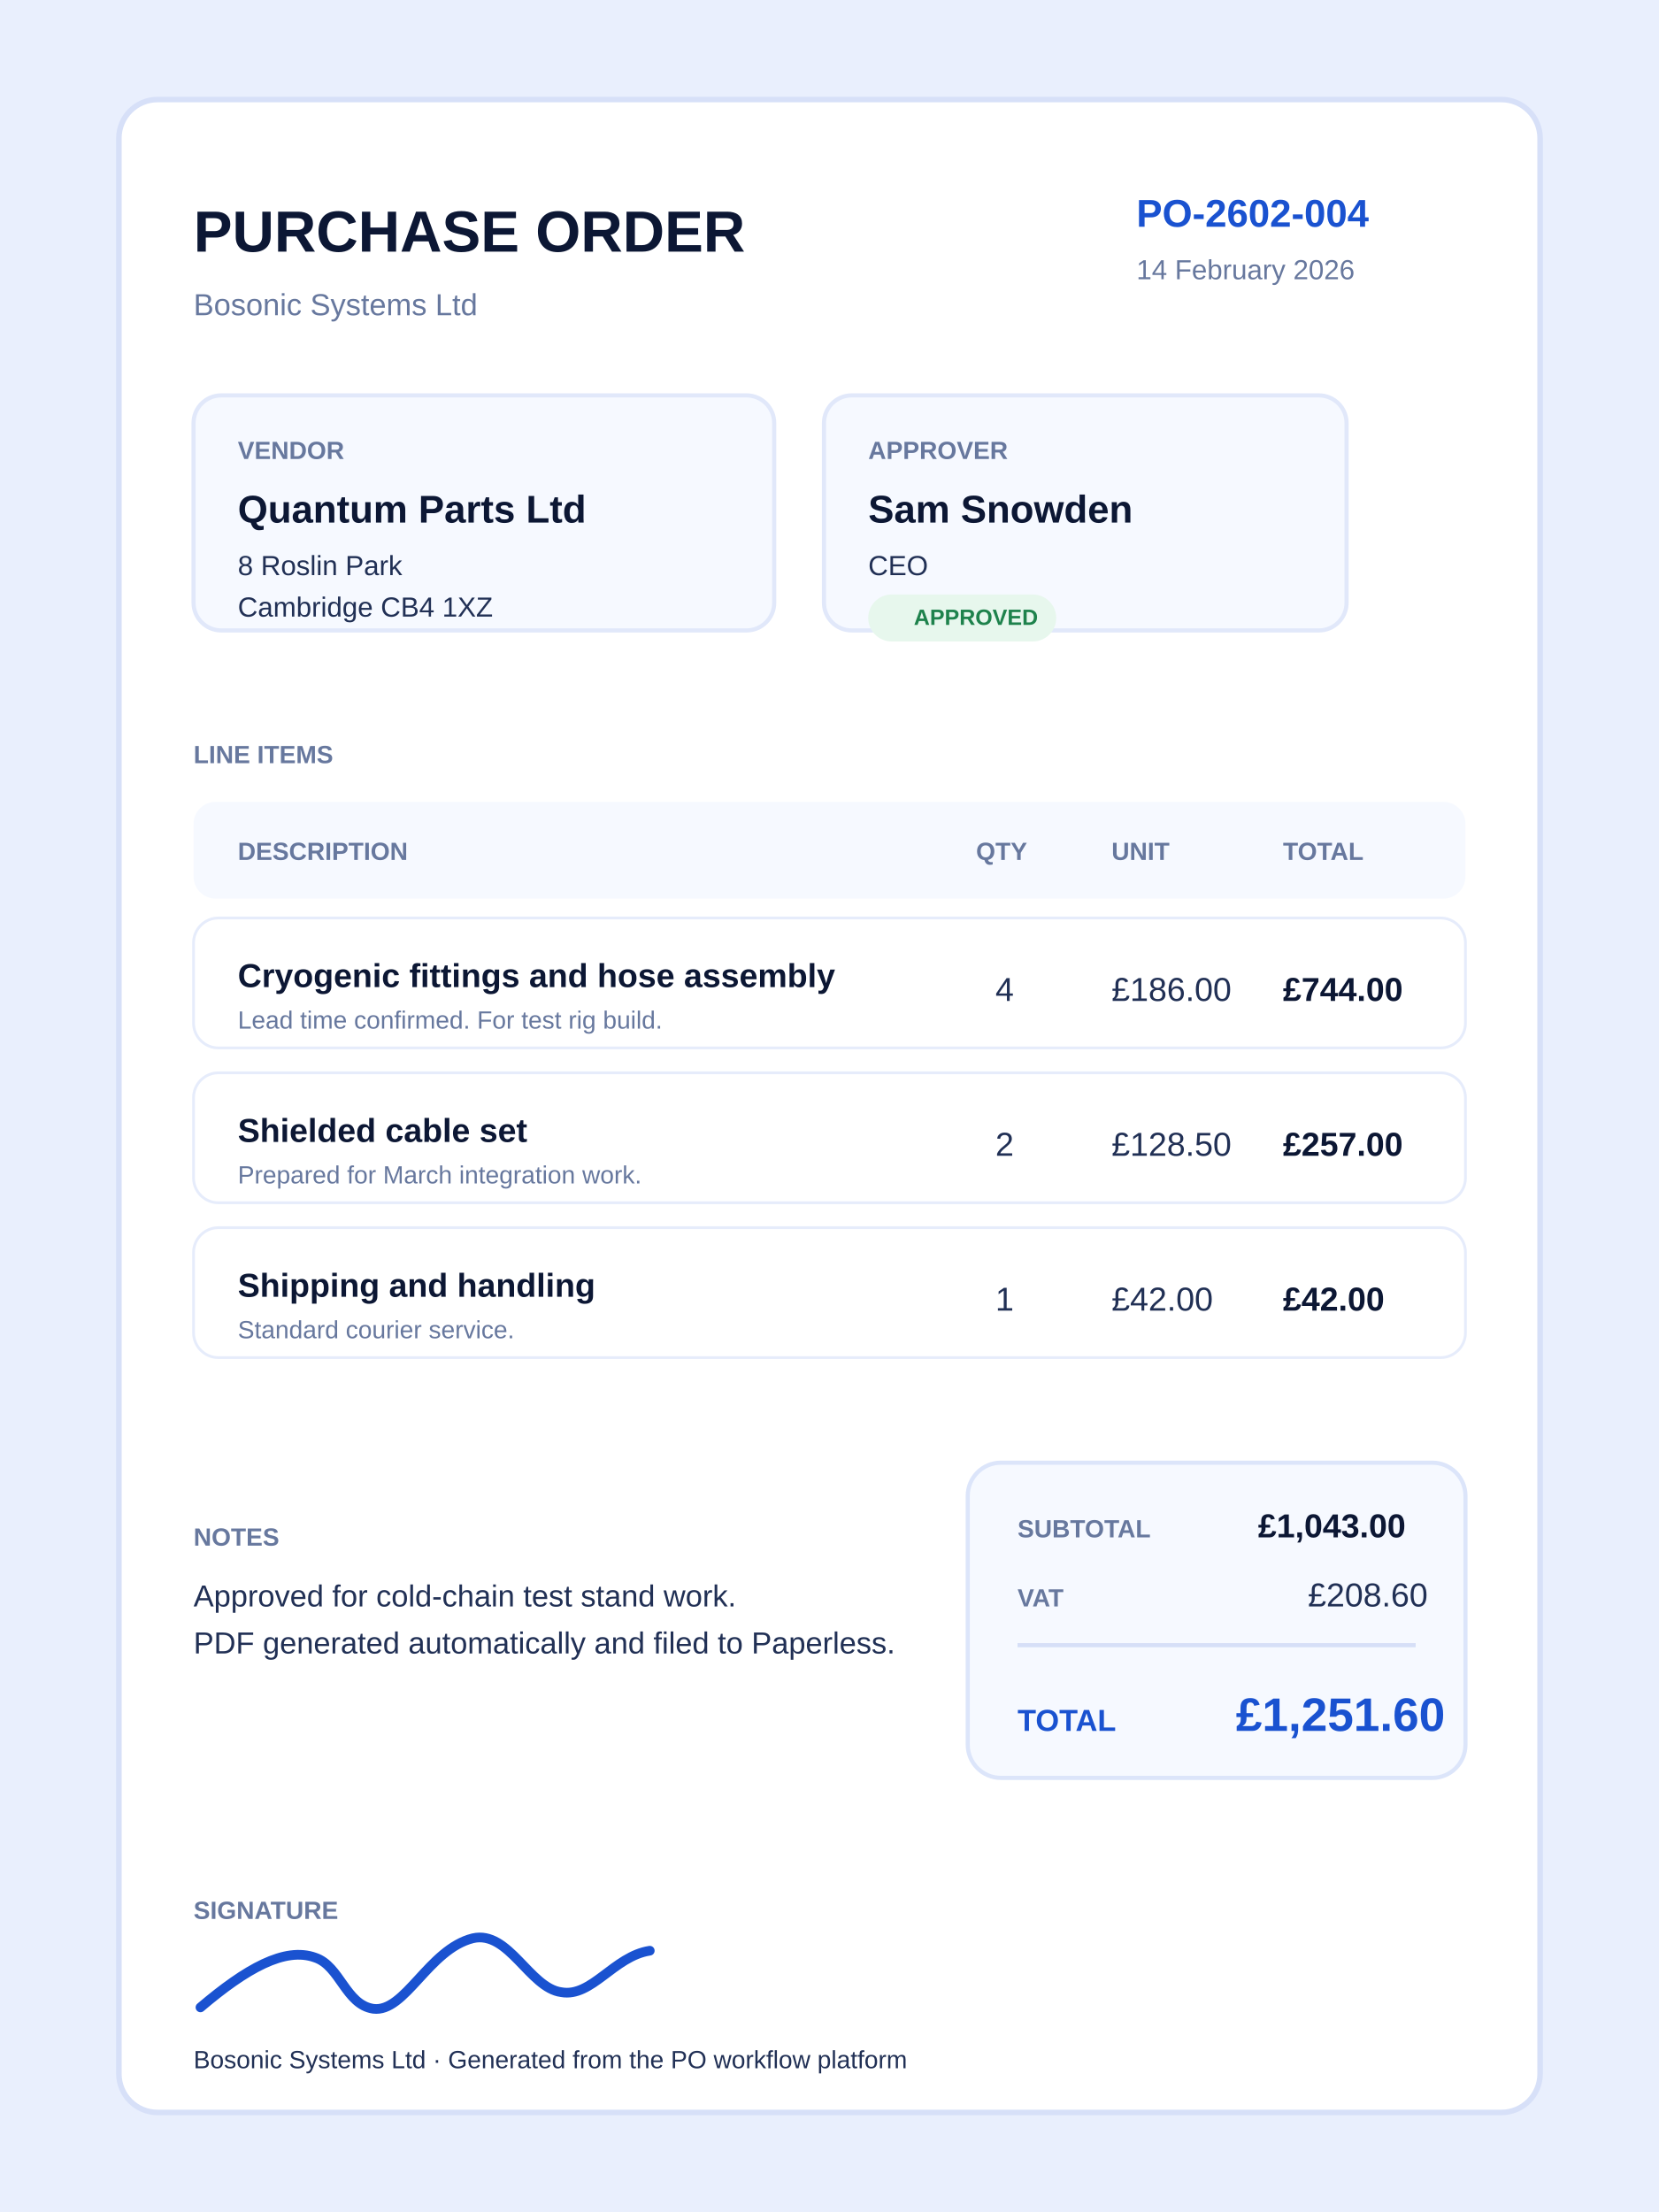
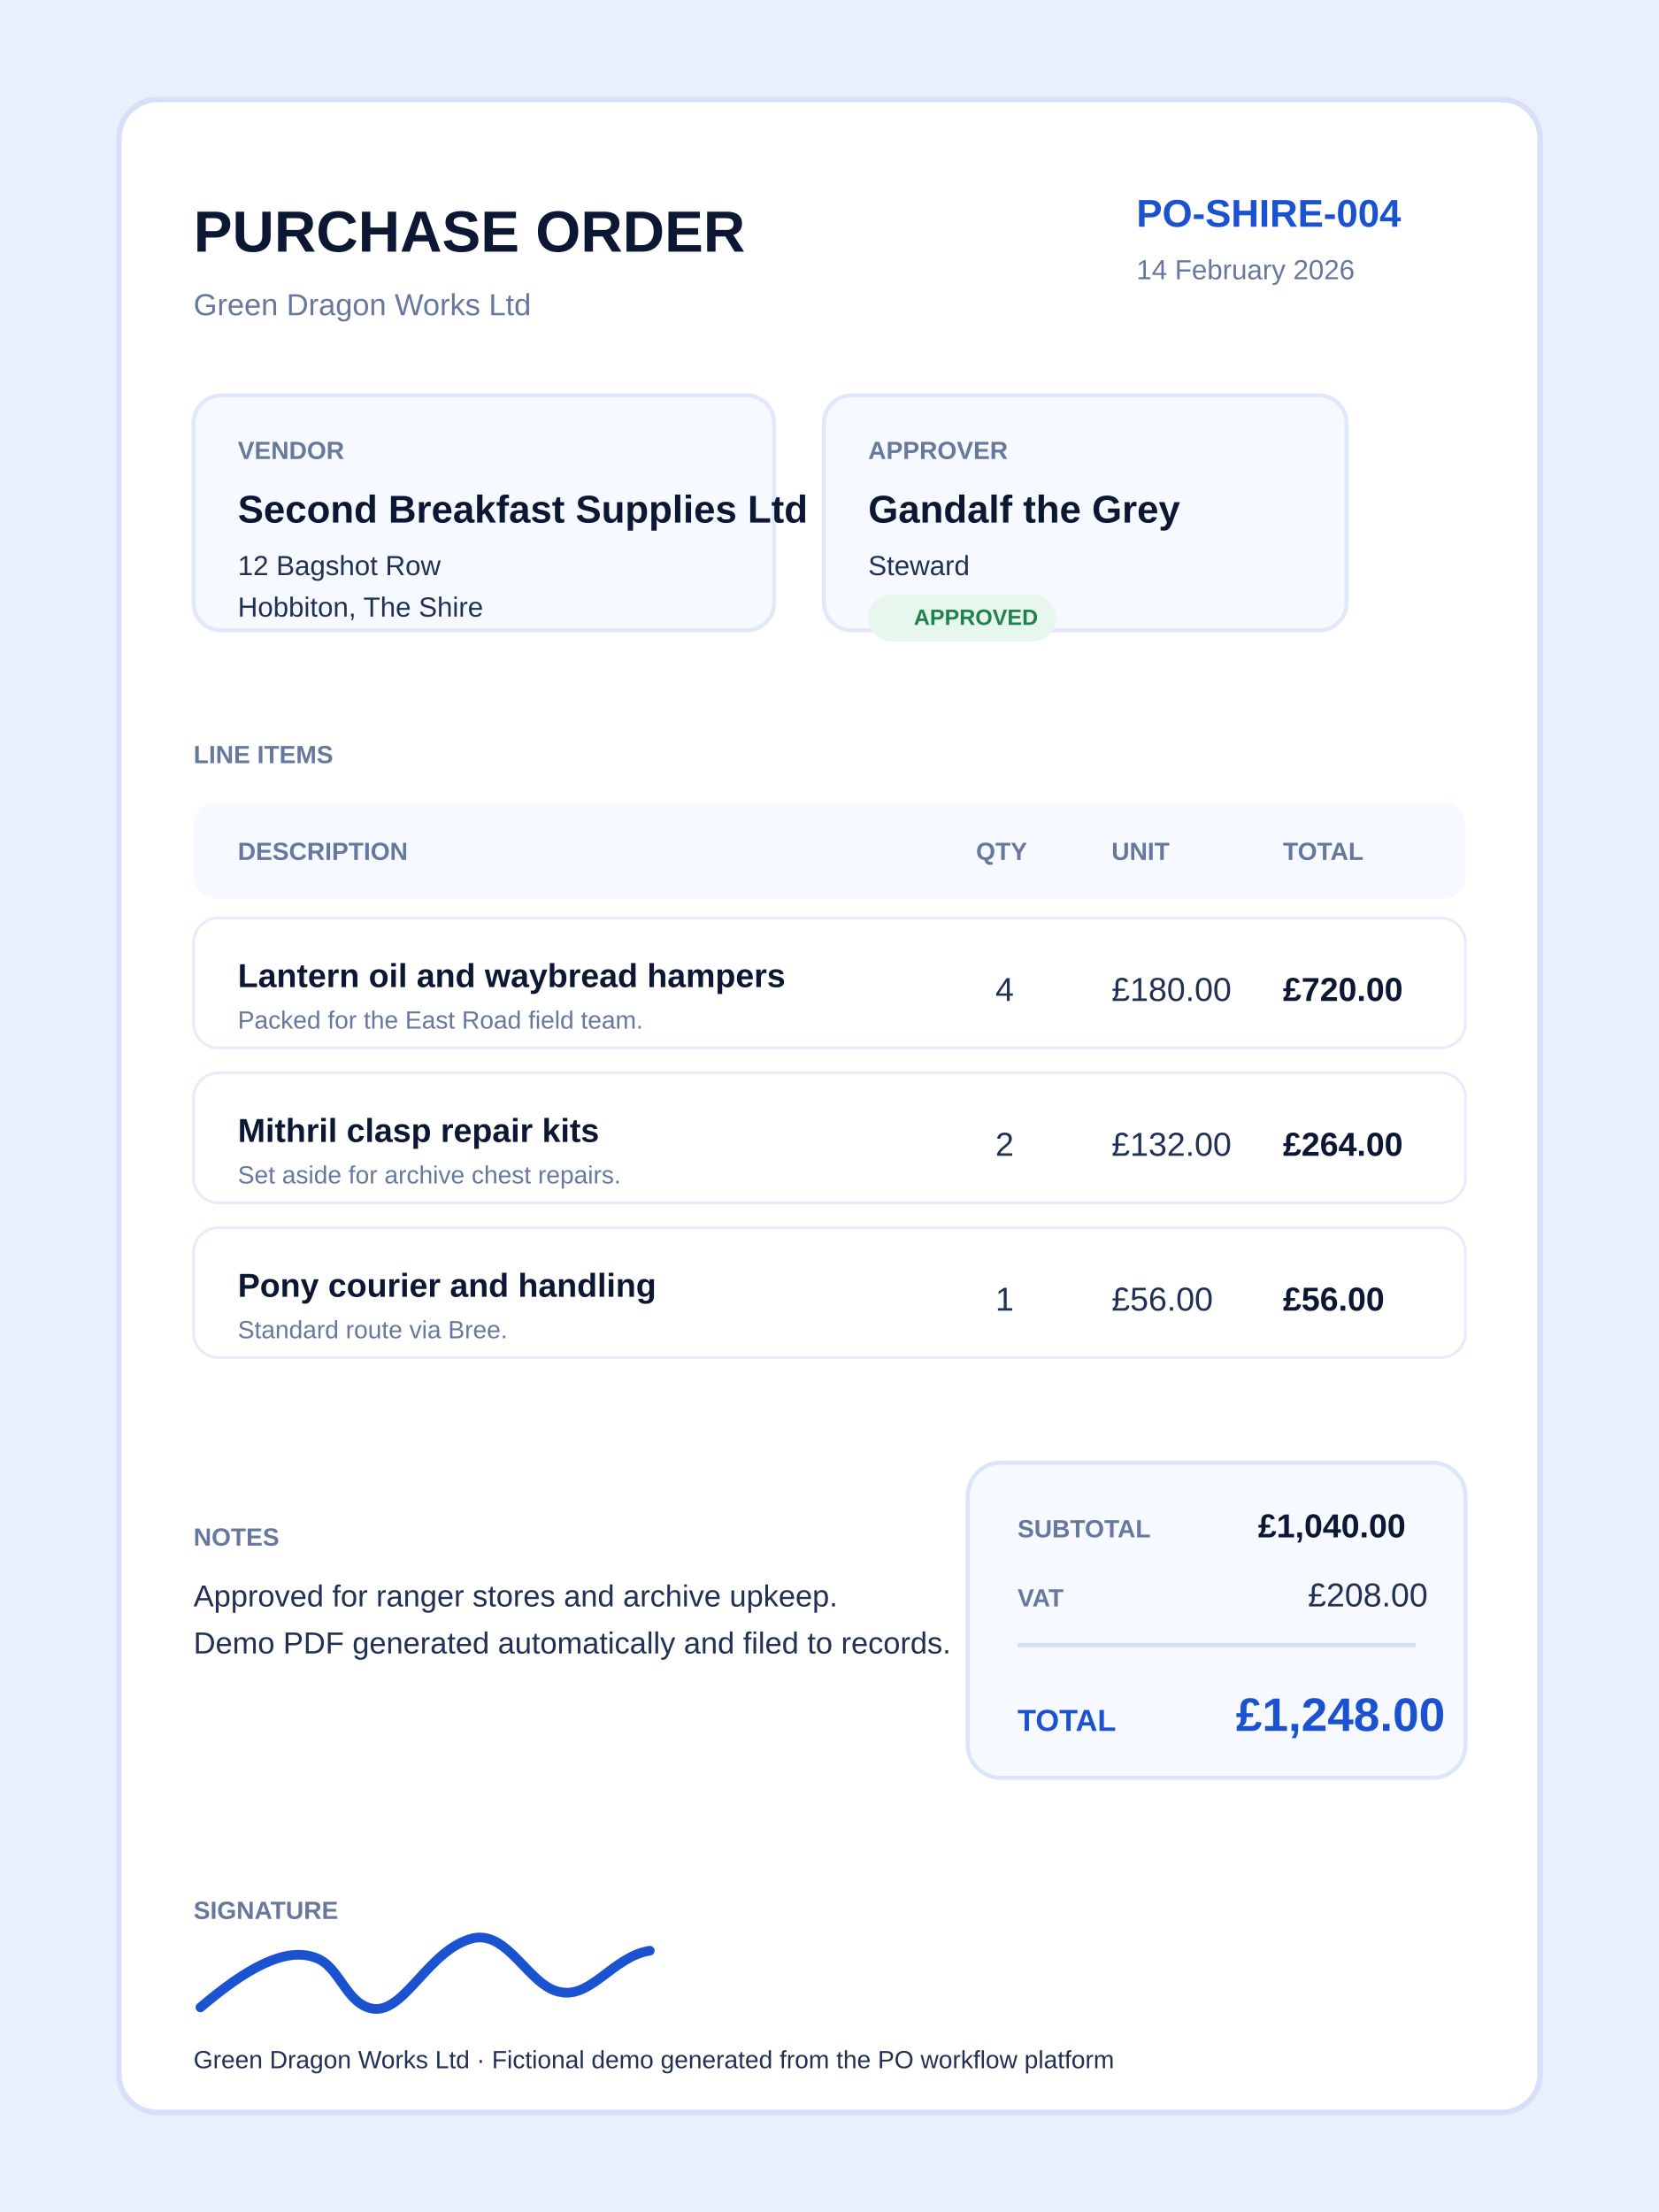
<svg xmlns="http://www.w3.org/2000/svg" width="1200" height="1600" viewBox="0 0 1200 1600" fill="none">
  <rect width="1200" height="1600" fill="#E9EFFD" />
  <rect x="86" y="72" width="1028" height="1456" rx="28" fill="#FFFFFF" />
  <rect x="86" y="72" width="1028" height="1456" rx="28" stroke="#D7E0F8" stroke-width="4" />
  <text x="140" y="182" fill="#0C1734" font-size="42" font-family="Arial, Helvetica, sans-serif" font-weight="700">PURCHASE ORDER</text>
-   <text x="140" y="228" fill="#67789E" font-size="22" font-family="Arial, Helvetica, sans-serif">Bosonic Systems Ltd</text>
-   <text x="822" y="164" fill="#1A52D0" font-size="28" font-family="Arial, Helvetica, sans-serif" font-weight="700">PO-2602-004</text>
+   <text x="140" y="228" fill="#67789E" font-size="22" font-family="Arial, Helvetica, sans-serif">Green Dragon Works Ltd</text>
+   <text x="822" y="164" fill="#1A52D0" font-size="28" font-family="Arial, Helvetica, sans-serif" font-weight="700">PO-SHIRE-004</text>
  <text x="822" y="202" fill="#67789E" font-size="20" font-family="Arial, Helvetica, sans-serif">14 February 2026</text>
  <rect x="140" y="286" width="420" height="170" rx="20" fill="#F6F9FF" />
  <rect x="140" y="286" width="420" height="170" rx="20" stroke="#E1E8FA" stroke-width="3" />
  <text x="172" y="332" fill="#67789E" font-size="18" font-family="Arial, Helvetica, sans-serif" font-weight="700">VENDOR</text>
-   <text x="172" y="378" fill="#0C1734" font-size="28" font-family="Arial, Helvetica, sans-serif" font-weight="700">Quantum Parts Ltd</text>
-   <text x="172" y="416" fill="#213055" font-size="20" font-family="Arial, Helvetica, sans-serif">8 Roslin Park</text>
-   <text x="172" y="446" fill="#213055" font-size="20" font-family="Arial, Helvetica, sans-serif">Cambridge CB4 1XZ</text>
+   <text x="172" y="378" fill="#0C1734" font-size="28" font-family="Arial, Helvetica, sans-serif" font-weight="700">Second Breakfast Supplies Ltd</text>
+   <text x="172" y="416" fill="#213055" font-size="20" font-family="Arial, Helvetica, sans-serif">12 Bagshot Row</text>
+   <text x="172" y="446" fill="#213055" font-size="20" font-family="Arial, Helvetica, sans-serif">Hobbiton, The Shire</text>
  <rect x="596" y="286" width="378" height="170" rx="20" fill="#F6F9FF" />
  <rect x="596" y="286" width="378" height="170" rx="20" stroke="#E1E8FA" stroke-width="3" />
  <text x="628" y="332" fill="#67789E" font-size="18" font-family="Arial, Helvetica, sans-serif" font-weight="700">APPROVER</text>
-   <text x="628" y="378" fill="#0C1734" font-size="28" font-family="Arial, Helvetica, sans-serif" font-weight="700">Sam Snowden</text>
-   <text x="628" y="416" fill="#213055" font-size="20" font-family="Arial, Helvetica, sans-serif">CEO</text>
+   <text x="628" y="378" fill="#0C1734" font-size="28" font-family="Arial, Helvetica, sans-serif" font-weight="700">Gandalf the Grey</text>
+   <text x="628" y="416" fill="#213055" font-size="20" font-family="Arial, Helvetica, sans-serif">Steward</text>
  <rect x="628" y="430" width="136" height="34" rx="17" fill="#E7F7ED" />
  <text x="661" y="452" fill="#1E824C" font-size="16" font-family="Arial, Helvetica, sans-serif" font-weight="700">APPROVED</text>
  <text x="140" y="552" fill="#67789E" font-size="18" font-family="Arial, Helvetica, sans-serif" font-weight="700">LINE ITEMS</text>
  <rect x="140" y="580" width="920" height="70" rx="16" fill="#F6F9FF" />
  <text x="172" y="622" fill="#67789E" font-size="18" font-family="Arial, Helvetica, sans-serif" font-weight="700">DESCRIPTION</text>
  <text x="706" y="622" fill="#67789E" font-size="18" font-family="Arial, Helvetica, sans-serif" font-weight="700">QTY</text>
  <text x="804" y="622" fill="#67789E" font-size="18" font-family="Arial, Helvetica, sans-serif" font-weight="700">UNIT</text>
  <text x="928" y="622" fill="#67789E" font-size="18" font-family="Arial, Helvetica, sans-serif" font-weight="700">TOTAL</text>
  <rect x="140" y="664" width="920" height="94" rx="18" fill="#FFFFFF" />
  <rect x="140" y="664" width="920" height="94" rx="18" stroke="#E6ECFB" stroke-width="2" />
-   <text x="172" y="714" fill="#0C1734" font-size="24" font-family="Arial, Helvetica, sans-serif" font-weight="700">Cryogenic fittings and hose assembly</text>
-   <text x="172" y="744" fill="#67789E" font-size="18" font-family="Arial, Helvetica, sans-serif">Lead time confirmed. For test rig build.</text>
+   <text x="172" y="714" fill="#0C1734" font-size="24" font-family="Arial, Helvetica, sans-serif" font-weight="700">Lantern oil and waybread hampers</text>
+   <text x="172" y="744" fill="#67789E" font-size="18" font-family="Arial, Helvetica, sans-serif">Packed for the East Road field team.</text>
  <text x="720" y="724" fill="#213055" font-size="24" font-family="Arial, Helvetica, sans-serif">4</text>
-   <text x="804" y="724" fill="#213055" font-size="24" font-family="Arial, Helvetica, sans-serif">£186.00</text>
-   <text x="928" y="724" fill="#0C1734" font-size="24" font-family="Arial, Helvetica, sans-serif" font-weight="700">£744.00</text>
+   <text x="804" y="724" fill="#213055" font-size="24" font-family="Arial, Helvetica, sans-serif">£180.00</text>
+   <text x="928" y="724" fill="#0C1734" font-size="24" font-family="Arial, Helvetica, sans-serif" font-weight="700">£720.00</text>
  <rect x="140" y="776" width="920" height="94" rx="18" fill="#FFFFFF" />
  <rect x="140" y="776" width="920" height="94" rx="18" stroke="#E6ECFB" stroke-width="2" />
-   <text x="172" y="826" fill="#0C1734" font-size="24" font-family="Arial, Helvetica, sans-serif" font-weight="700">Shielded cable set</text>
-   <text x="172" y="856" fill="#67789E" font-size="18" font-family="Arial, Helvetica, sans-serif">Prepared for March integration work.</text>
+   <text x="172" y="826" fill="#0C1734" font-size="24" font-family="Arial, Helvetica, sans-serif" font-weight="700">Mithril clasp repair kits</text>
+   <text x="172" y="856" fill="#67789E" font-size="18" font-family="Arial, Helvetica, sans-serif">Set aside for archive chest repairs.</text>
  <text x="720" y="836" fill="#213055" font-size="24" font-family="Arial, Helvetica, sans-serif">2</text>
-   <text x="804" y="836" fill="#213055" font-size="24" font-family="Arial, Helvetica, sans-serif">£128.50</text>
-   <text x="928" y="836" fill="#0C1734" font-size="24" font-family="Arial, Helvetica, sans-serif" font-weight="700">£257.00</text>
+   <text x="804" y="836" fill="#213055" font-size="24" font-family="Arial, Helvetica, sans-serif">£132.00</text>
+   <text x="928" y="836" fill="#0C1734" font-size="24" font-family="Arial, Helvetica, sans-serif" font-weight="700">£264.00</text>
  <rect x="140" y="888" width="920" height="94" rx="18" fill="#FFFFFF" />
  <rect x="140" y="888" width="920" height="94" rx="18" stroke="#E6ECFB" stroke-width="2" />
-   <text x="172" y="938" fill="#0C1734" font-size="24" font-family="Arial, Helvetica, sans-serif" font-weight="700">Shipping and handling</text>
-   <text x="172" y="968" fill="#67789E" font-size="18" font-family="Arial, Helvetica, sans-serif">Standard courier service.</text>
+   <text x="172" y="938" fill="#0C1734" font-size="24" font-family="Arial, Helvetica, sans-serif" font-weight="700">Pony courier and handling</text>
+   <text x="172" y="968" fill="#67789E" font-size="18" font-family="Arial, Helvetica, sans-serif">Standard route via Bree.</text>
  <text x="720" y="948" fill="#213055" font-size="24" font-family="Arial, Helvetica, sans-serif">1</text>
-   <text x="804" y="948" fill="#213055" font-size="24" font-family="Arial, Helvetica, sans-serif">£42.00</text>
-   <text x="928" y="948" fill="#0C1734" font-size="24" font-family="Arial, Helvetica, sans-serif" font-weight="700">£42.00</text>
+   <text x="804" y="948" fill="#213055" font-size="24" font-family="Arial, Helvetica, sans-serif">£56.00</text>
+   <text x="928" y="948" fill="#0C1734" font-size="24" font-family="Arial, Helvetica, sans-serif" font-weight="700">£56.00</text>
  <rect x="700" y="1058" width="360" height="228" rx="24" fill="#F6F9FF" />
  <rect x="700" y="1058" width="360" height="228" rx="24" stroke="#DCE5FA" stroke-width="3" />
  <text x="736" y="1112" fill="#67789E" font-size="18" font-family="Arial, Helvetica, sans-serif" font-weight="700">SUBTOTAL</text>
-   <text x="910" y="1112" fill="#0C1734" font-size="24" font-family="Arial, Helvetica, sans-serif" font-weight="700">£1,043.00</text>
+   <text x="910" y="1112" fill="#0C1734" font-size="24" font-family="Arial, Helvetica, sans-serif" font-weight="700">£1,040.00</text>
  <text x="736" y="1162" fill="#67789E" font-size="18" font-family="Arial, Helvetica, sans-serif" font-weight="700">VAT</text>
-   <text x="946" y="1162" fill="#213055" font-size="24" font-family="Arial, Helvetica, sans-serif">£208.60</text>
+   <text x="946" y="1162" fill="#213055" font-size="24" font-family="Arial, Helvetica, sans-serif">£208.00</text>
  <line x1="736" y1="1190" x2="1024" y2="1190" stroke="#D6DFF7" stroke-width="3" />
  <text x="736" y="1252" fill="#1A52D0" font-size="22" font-family="Arial, Helvetica, sans-serif" font-weight="700">TOTAL</text>
-   <text x="894" y="1252" fill="#1A52D0" font-size="34" font-family="Arial, Helvetica, sans-serif" font-weight="700">£1,251.60</text>
+   <text x="894" y="1252" fill="#1A52D0" font-size="34" font-family="Arial, Helvetica, sans-serif" font-weight="700">£1,248.00</text>
  <text x="140" y="1118" fill="#67789E" font-size="18" font-family="Arial, Helvetica, sans-serif" font-weight="700">NOTES</text>
-   <text x="140" y="1162" fill="#213055" font-size="22" font-family="Arial, Helvetica, sans-serif">Approved for cold-chain test stand work.</text>
-   <text x="140" y="1196" fill="#213055" font-size="22" font-family="Arial, Helvetica, sans-serif">PDF generated automatically and filed to Paperless.</text>
+   <text x="140" y="1162" fill="#213055" font-size="22" font-family="Arial, Helvetica, sans-serif">Approved for ranger stores and archive upkeep.</text>
+   <text x="140" y="1196" fill="#213055" font-size="22" font-family="Arial, Helvetica, sans-serif">Demo PDF generated automatically and filed to records.</text>
  <text x="140" y="1388" fill="#67789E" font-size="18" font-family="Arial, Helvetica, sans-serif" font-weight="700">SIGNATURE</text>
  <path d="M145 1452C178 1424 206 1408 228 1416C246 1422 250 1450 270 1453C293 1456 310 1410 342 1402C368 1396 383 1438 406 1441C428 1445 444 1415 470 1411" stroke="#1A52D0" stroke-width="7" stroke-linecap="round" />
-   <text x="140" y="1496" fill="#213055" font-size="18" font-family="Arial, Helvetica, sans-serif">Bosonic Systems Ltd · Generated from the PO workflow platform</text>
+   <text x="140" y="1496" fill="#213055" font-size="18" font-family="Arial, Helvetica, sans-serif">Green Dragon Works Ltd · Fictional demo generated from the PO workflow platform</text>
</svg>
